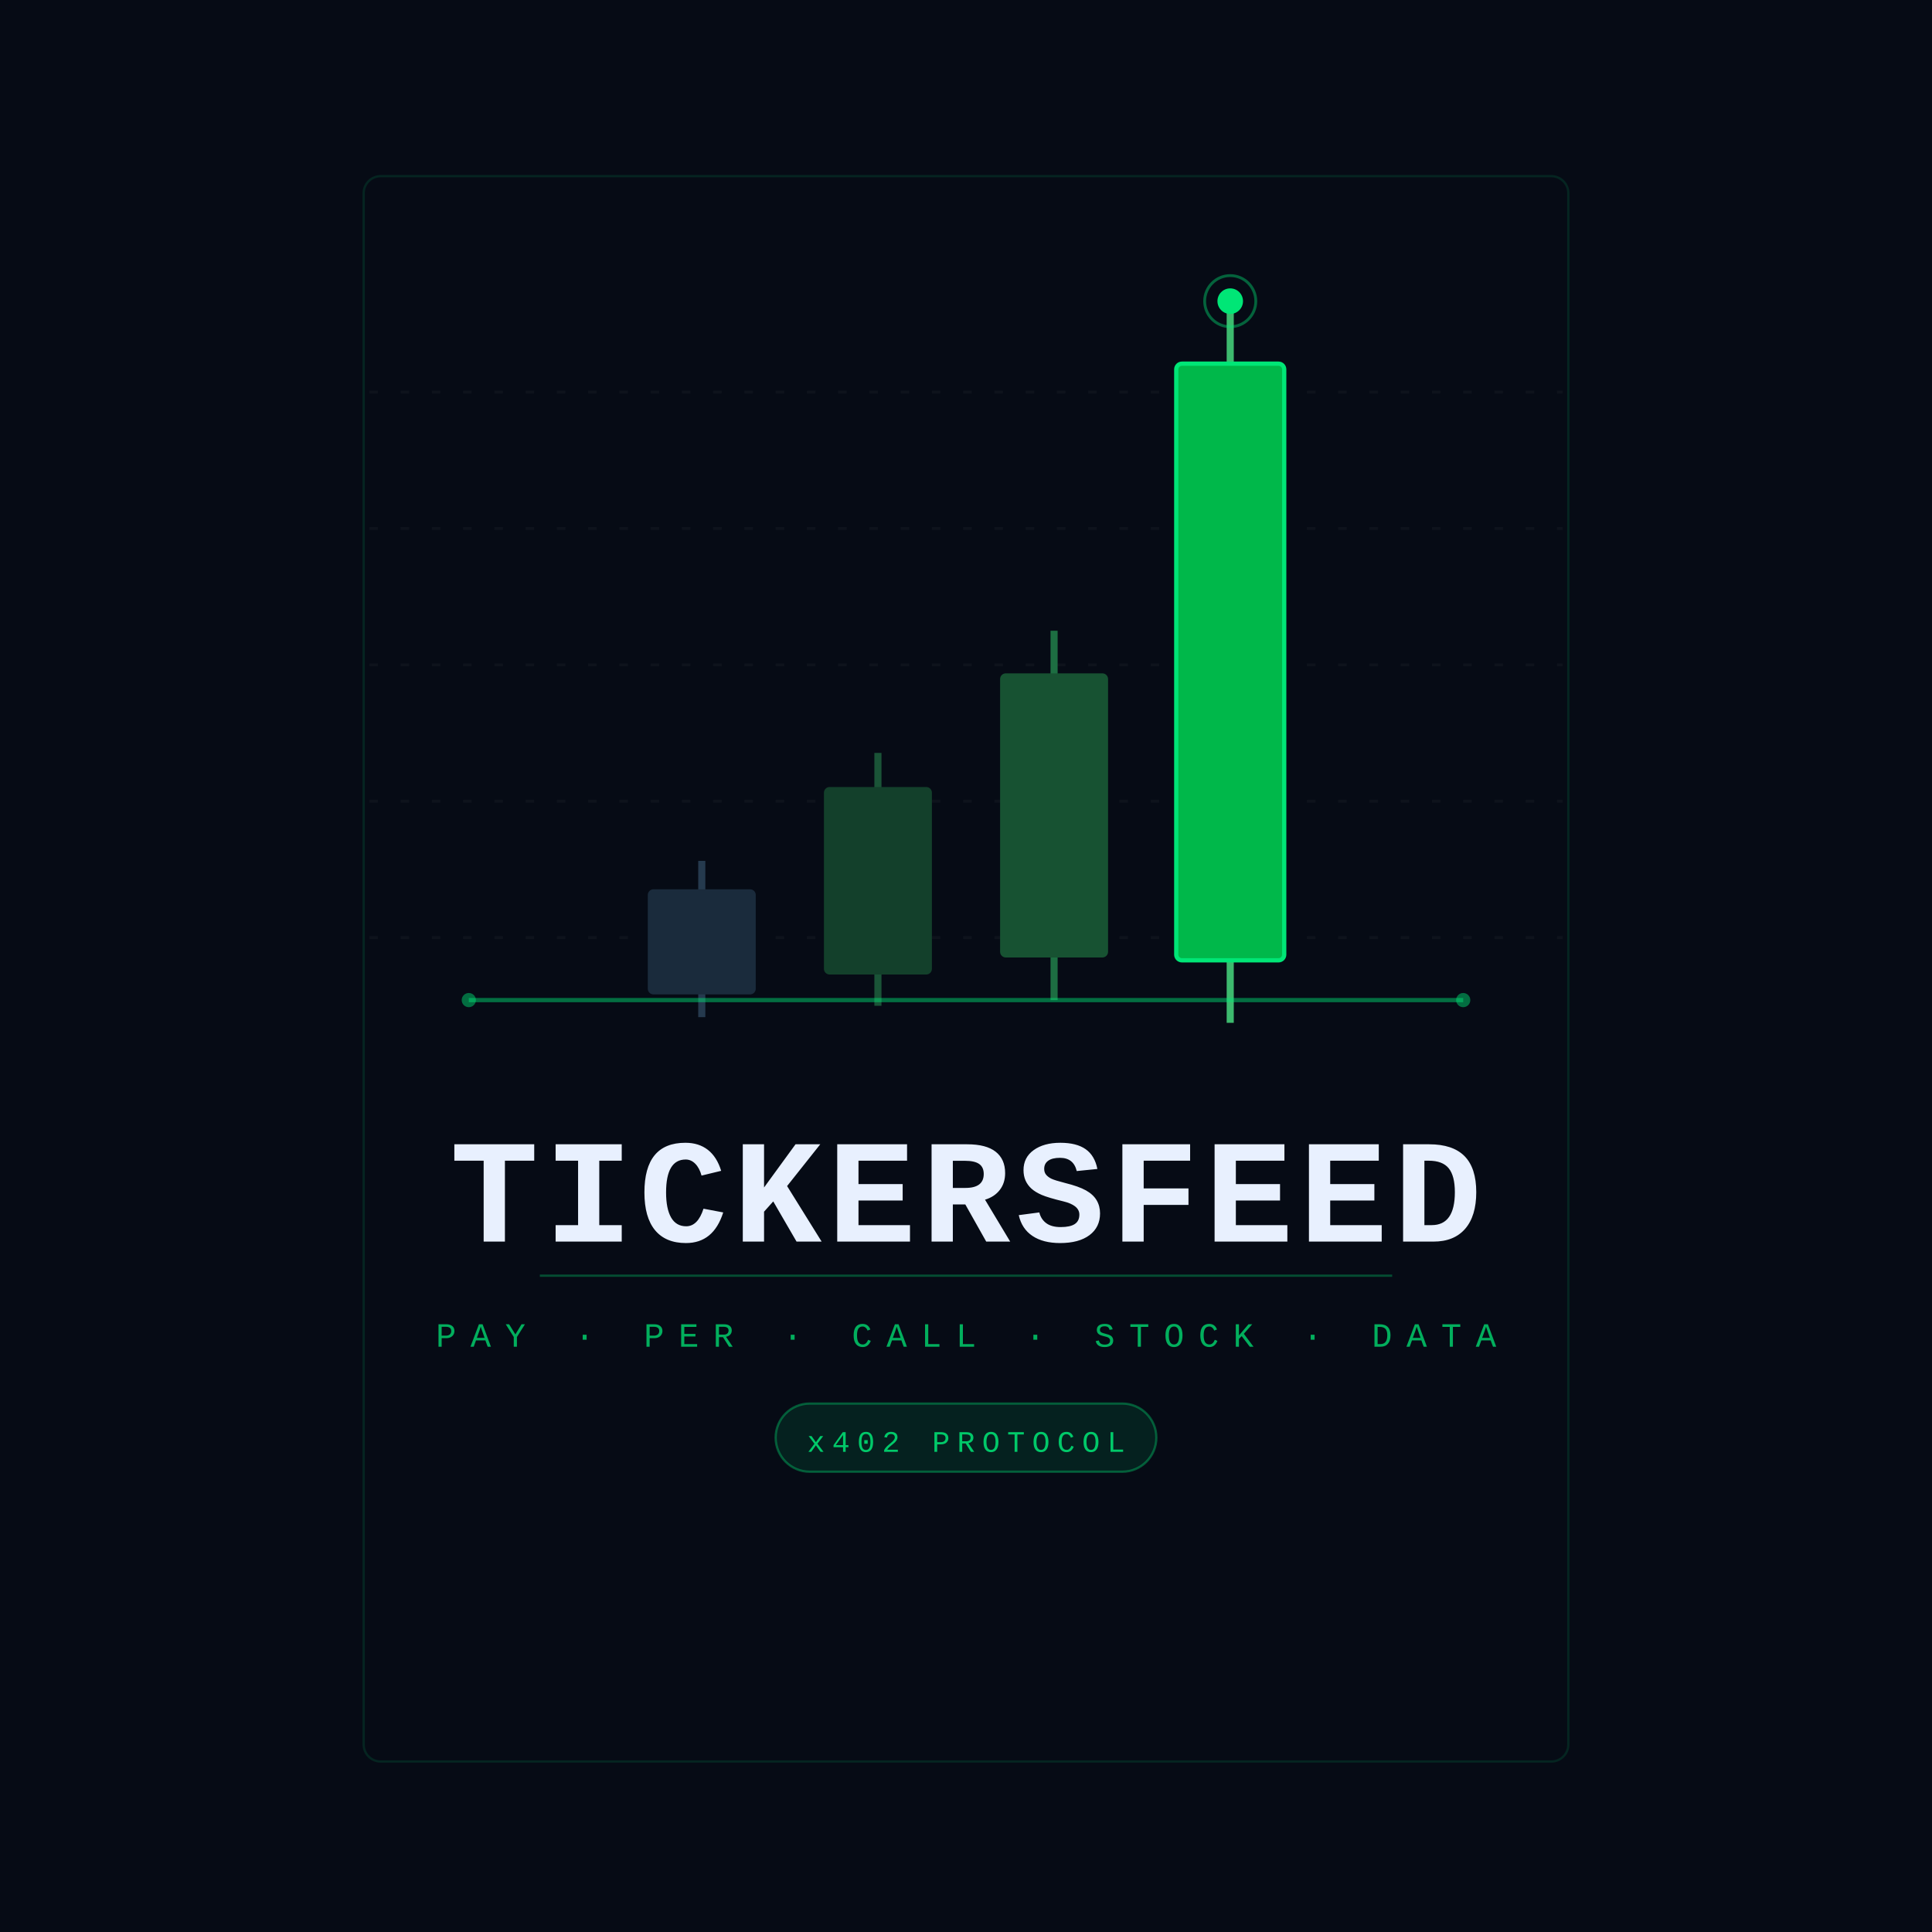
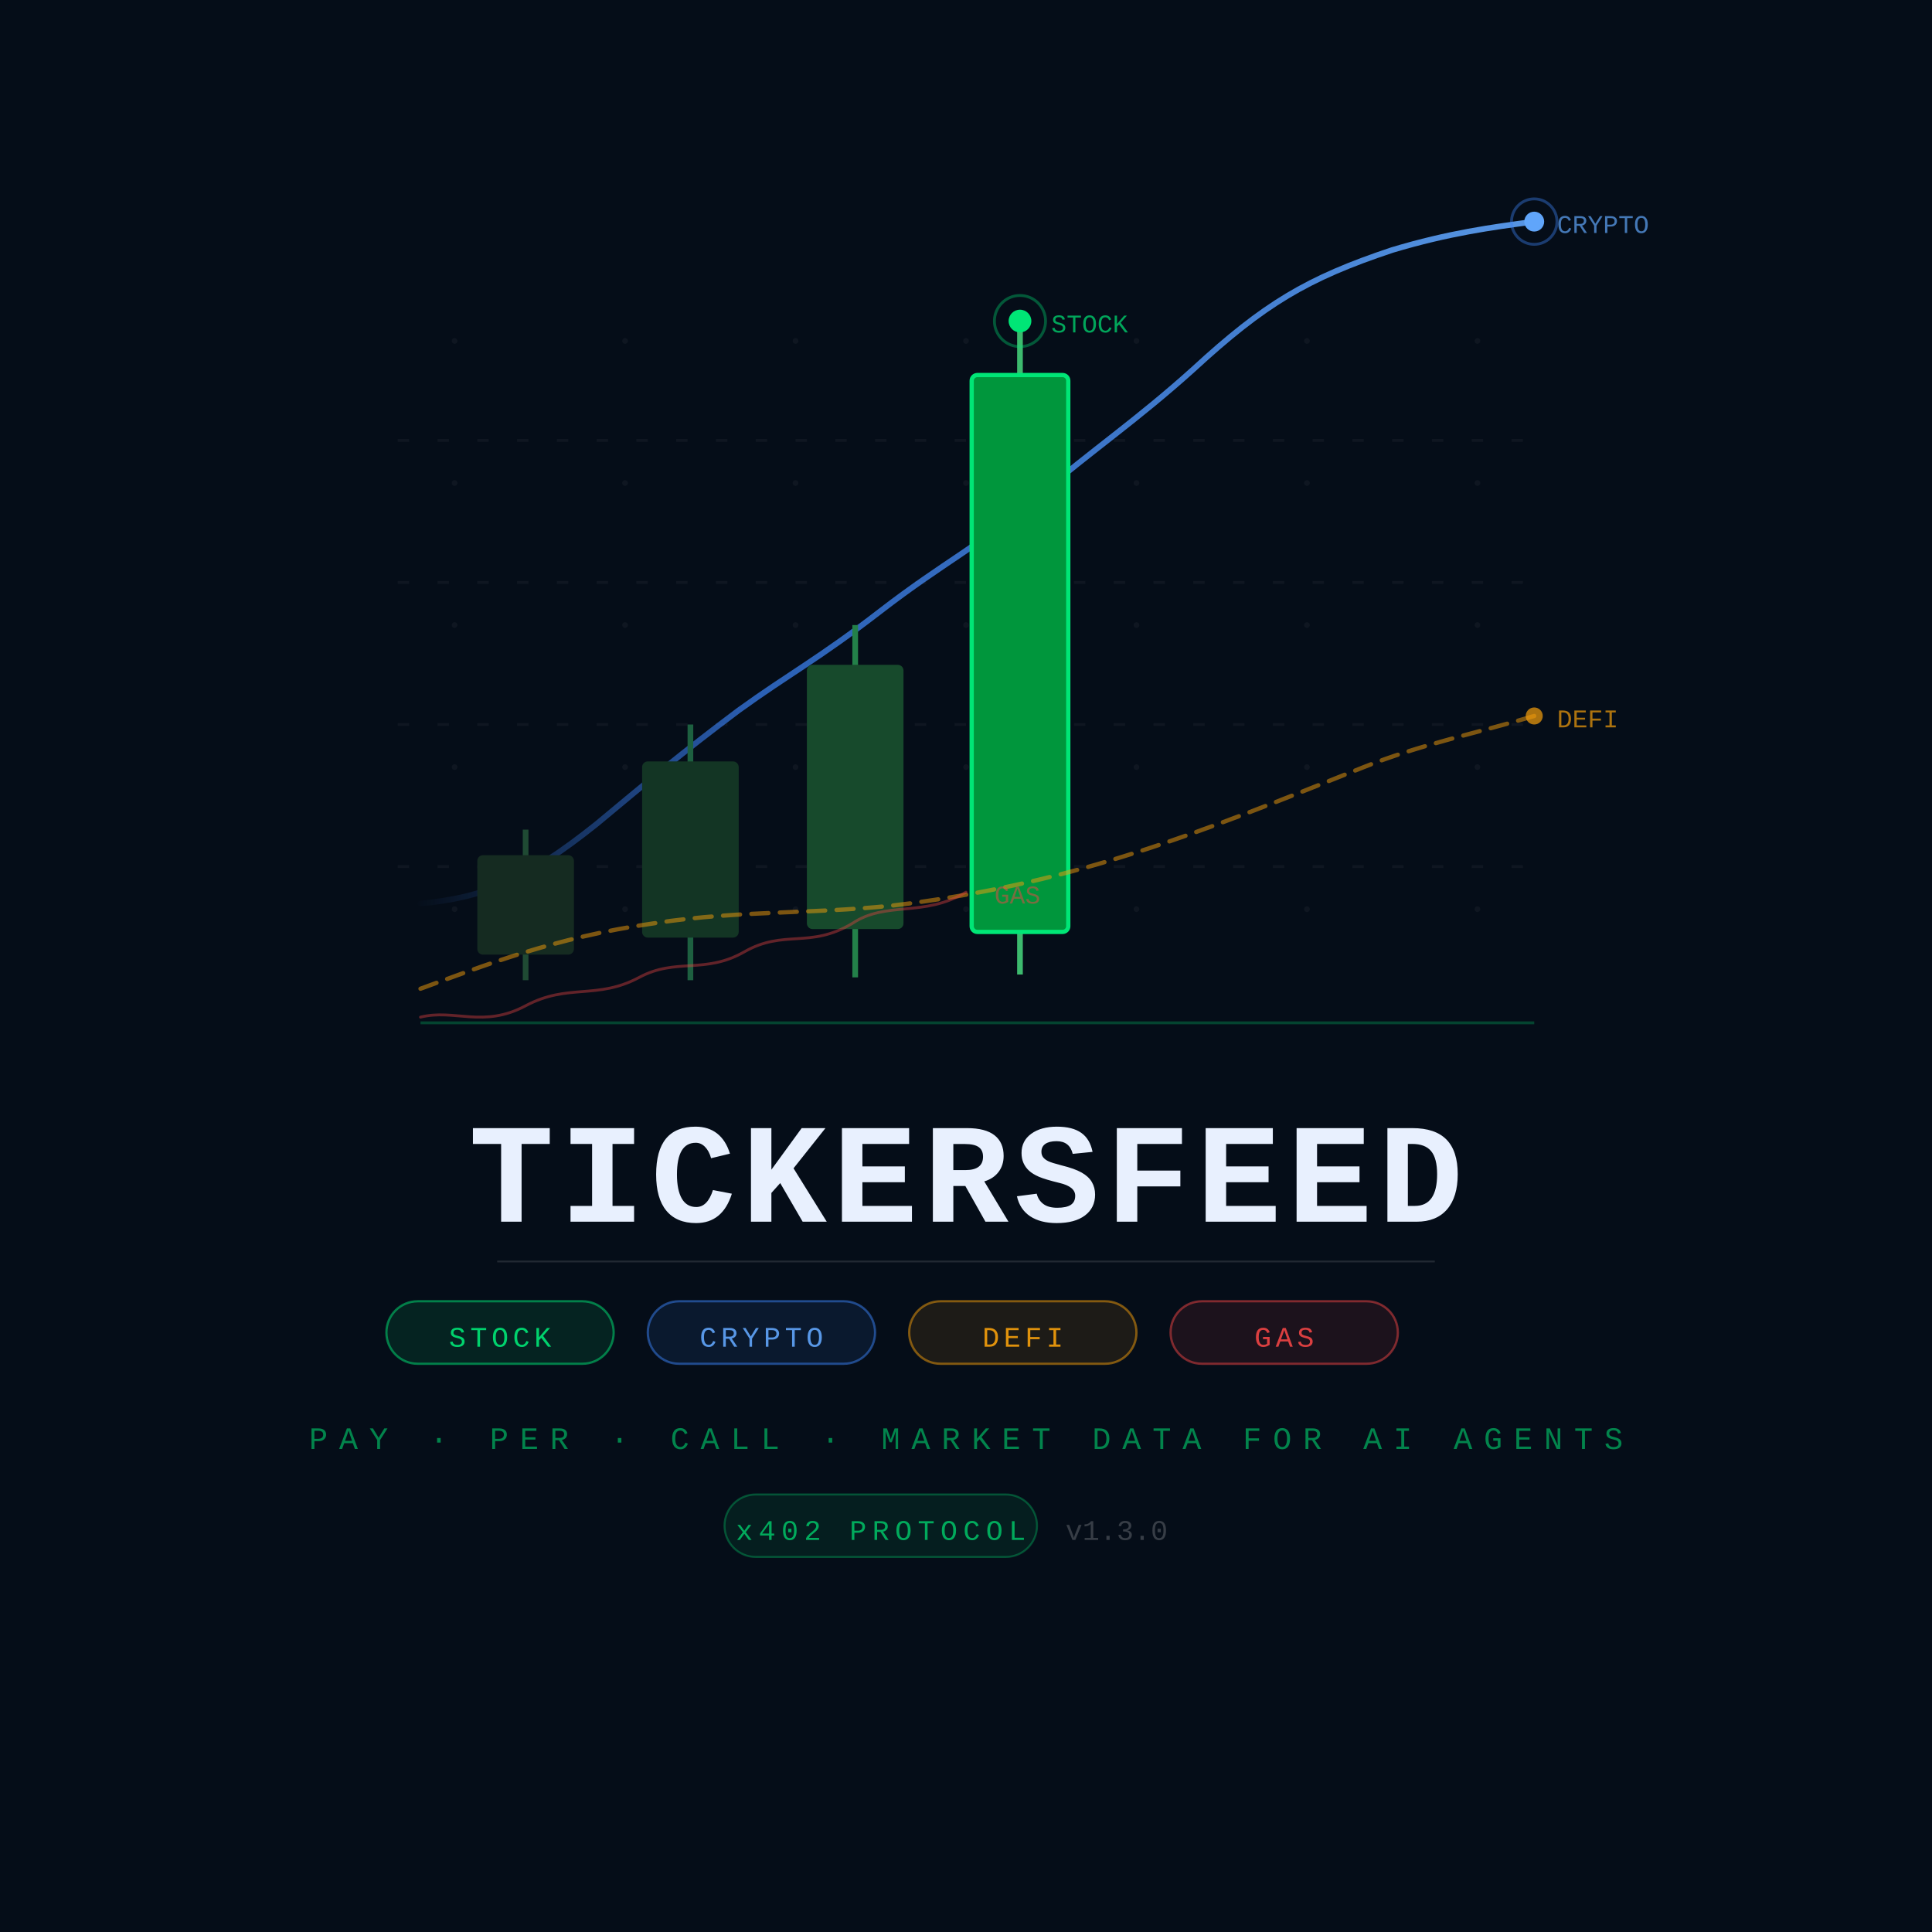
<svg xmlns="http://www.w3.org/2000/svg" width="680" height="680" viewBox="0 0 680 680" role="img">
-   <rect width="680" height="680" fill="#060b15" />
-   <g stroke="#ffffff" stroke-opacity="0.035" stroke-width="1" stroke-dasharray="3,8">
-     <line x1="130" y1="138" x2="550" y2="138" />
-     <line x1="130" y1="186" x2="550" y2="186" />
-     <line x1="130" y1="234" x2="550" y2="234" />
-     <line x1="130" y1="282" x2="550" y2="282" />
-     <line x1="130" y1="330" x2="550" y2="330" />
+   <defs>
+     <linearGradient id="cryptoline" x1="0" y1="0" x2="1" y2="0">
+       <stop offset="0%" stop-color="#3b82f6" stop-opacity="0" />
+       <stop offset="30%" stop-color="#3b82f6" stop-opacity="0.7" />
+       <stop offset="100%" stop-color="#60a5fa" stop-opacity="0.9" />
+     </linearGradient>
+   </defs>
+   <rect width="680" height="680" fill="#050d18" />
+   <g fill="#ffffff" fill-opacity="0.04">
+     <circle cx="160" cy="120" r="1" />
+     <circle cx="220" cy="120" r="1" />
+     <circle cx="280" cy="120" r="1" />
+     <circle cx="340" cy="120" r="1" />
+     <circle cx="400" cy="120" r="1" />
+     <circle cx="460" cy="120" r="1" />
+     <circle cx="520" cy="120" r="1" />
+     <circle cx="160" cy="170" r="1" />
+     <circle cx="220" cy="170" r="1" />
+     <circle cx="280" cy="170" r="1" />
+     <circle cx="340" cy="170" r="1" />
+     <circle cx="400" cy="170" r="1" />
+     <circle cx="460" cy="170" r="1" />
+     <circle cx="520" cy="170" r="1" />
+     <circle cx="160" cy="220" r="1" />
+     <circle cx="220" cy="220" r="1" />
+     <circle cx="280" cy="220" r="1" />
+     <circle cx="340" cy="220" r="1" />
+     <circle cx="400" cy="220" r="1" />
+     <circle cx="460" cy="220" r="1" />
+     <circle cx="520" cy="220" r="1" />
+     <circle cx="160" cy="270" r="1" />
+     <circle cx="220" cy="270" r="1" />
+     <circle cx="280" cy="270" r="1" />
+     <circle cx="340" cy="270" r="1" />
+     <circle cx="400" cy="270" r="1" />
+     <circle cx="460" cy="270" r="1" />
+     <circle cx="520" cy="270" r="1" />
+     <circle cx="160" cy="320" r="1" />
+     <circle cx="220" cy="320" r="1" />
+     <circle cx="280" cy="320" r="1" />
+     <circle cx="340" cy="320" r="1" />
+     <circle cx="400" cy="320" r="1" />
+     <circle cx="460" cy="320" r="1" />
+     <circle cx="520" cy="320" r="1" />
  </g>
-   <rect x="128" y="62" width="424" height="558" fill="none" stroke="#00e676" stroke-width="0.8" stroke-opacity="0.12" rx="6" />
-   <line x1="247" y1="303" x2="247" y2="358" stroke="#253a4e" stroke-width="2.5" />
-   <rect x="228" y="313" width="38" height="37" fill="#1a2b3c" rx="2" />
-   <line x1="309" y1="265" x2="309" y2="354" stroke="#1a5437" stroke-width="2.5" />
-   <rect x="290" y="277" width="38" height="66" fill="#13402b" rx="2" />
-   <line x1="371" y1="222" x2="371" y2="352" stroke="#1d6e42" stroke-width="2.5" />
-   <rect x="352" y="237" width="38" height="100" fill="#175232" rx="2" />
-   <line x1="433" y1="108" x2="433" y2="360" stroke="#3dba6e" stroke-width="2.5" />
-   <rect x="414" y="128" width="38" height="210" fill="#00b84a" rx="2" />
-   <rect x="414" y="128" width="38" height="210" fill="none" stroke="#00e676" stroke-width="1.5" rx="2" />
-   <circle cx="433" cy="106" r="4.5" fill="#00e676" />
-   <circle cx="433" cy="106" r="9" fill="none" stroke="#00e676" stroke-width="1" opacity="0.4" />
-   <line x1="165" y1="352" x2="515" y2="352" stroke="#00e676" stroke-width="1.5" opacity="0.45" />
-   <circle cx="165" cy="352" r="2.5" fill="#00e676" opacity="0.45" />
-   <circle cx="515" cy="352" r="2.5" fill="#00e676" opacity="0.45" />
-   <text x="340" y="437" font-family="'Courier New', Courier, monospace" font-size="52" font-weight="700" fill="#e8f0fe" text-anchor="middle" letter-spacing="2">TICKERSFEED</text>
-   <line x1="190" y1="449" x2="490" y2="449" stroke="#00e676" stroke-width="0.8" opacity="0.3" />
-   <text x="340" y="474" font-family="'Courier New', Courier, monospace" font-size="12" fill="#00e676" text-anchor="middle" letter-spacing="5" opacity="0.75">PAY · PER · CALL · STOCK · DATA</text>
-   <rect x="273" y="494" width="134" height="24" rx="12" fill="#00e676" opacity="0.1" />
-   <rect x="273" y="494" width="134" height="24" rx="12" fill="none" stroke="#00e676" stroke-width="0.8" opacity="0.35" />
-   <text x="340" y="511" font-family="'Courier New', Courier, monospace" font-size="10.5" fill="#00e676" text-anchor="middle" letter-spacing="2.5" opacity="0.85">x402 PROTOCOL</text>
+   <line x1="140" y1="155" x2="540" y2="155" stroke="#ffffff" stroke-opacity="0.04" stroke-width="1" stroke-dasharray="4,10" />
+   <line x1="140" y1="205" x2="540" y2="205" stroke="#ffffff" stroke-opacity="0.04" stroke-width="1" stroke-dasharray="4,10" />
+   <line x1="140" y1="255" x2="540" y2="255" stroke="#ffffff" stroke-opacity="0.04" stroke-width="1" stroke-dasharray="4,10" />
+   <line x1="140" y1="305" x2="540" y2="305" stroke="#ffffff" stroke-opacity="0.04" stroke-width="1" stroke-dasharray="4,10" />
+   <path d="M148,318 C170,316 185,310 210,290 C228,275 240,265 260,250 C278,237 288,232 310,215 C332,198 345,192 365,175 C385,158 400,148 420,130 C445,107 460,98 490,88 C510,82 525,80 540,78" fill="none" stroke="url(#cryptoline)" stroke-width="2" stroke-linecap="round" />
+   <circle cx="540" cy="78" r="3.5" fill="#60a5fa" />
+   <circle cx="540" cy="78" r="8" fill="none" stroke="#3b82f6" stroke-width="1" opacity="0.4" />
+   <text x="548" y="82" font-family="'Courier New', monospace" font-size="9" fill="#60a5fa" opacity="0.7">CRYPTO</text>
+   <line x1="185" y1="292" x2="185" y2="345" stroke="#1f4a33" stroke-width="2" />
+   <rect x="168" y="301" width="34" height="35" fill="#152b21" rx="2" />
+   <line x1="243" y1="255" x2="243" y2="345" stroke="#1d6040" stroke-width="2" />
+   <rect x="226" y="268" width="34" height="62" fill="#133524" rx="2" />
+   <line x1="301" y1="220" x2="301" y2="344" stroke="#238049" stroke-width="2" />
+   <rect x="284" y="234" width="34" height="93" fill="#174a2c" rx="2" />
+   <line x1="359" y1="115" x2="359" y2="343" stroke="#3dba6e" stroke-width="2" />
+   <rect x="342" y="132" width="34" height="196" fill="#00963c" rx="2" />
+   <rect x="342" y="132" width="34" height="196" fill="none" stroke="#00e676" stroke-width="1.5" rx="2" />
+   <circle cx="359" cy="113" r="4" fill="#00e676" />
+   <circle cx="359" cy="113" r="9" fill="none" stroke="#00e676" stroke-width="1" opacity="0.35" />
+   <text x="370" y="117" font-family="'Courier New', monospace" font-size="9" fill="#00e676" opacity="0.7">STOCK</text>
+   <path d="M148,348 C170,340 195,330 230,325 C262,320 290,322 320,318 C350,314 375,308 400,300 C425,292 450,282 480,270 C500,262 520,258 540,252" fill="none" stroke="#f59e0b" stroke-width="1.5" stroke-opacity="0.5" stroke-dasharray="6,4" stroke-linecap="round" />
+   <circle cx="540" cy="252" r="3" fill="#f59e0b" opacity="0.7" />
+   <text x="548" y="256" font-family="'Courier New', monospace" font-size="9" fill="#f59e0b" opacity="0.7">DEFI</text>
+   <path d="M148,358 C160,355 170,362 185,354 C200,346 210,352 225,344 C238,337 248,343 262,335 C276,327 285,334 300,325 C312,317 325,323 340,314" fill="none" stroke="#ef4444" stroke-width="1" stroke-opacity="0.4" stroke-linecap="round" />
+   <text x="350" y="318" font-family="'Courier New', monospace" font-size="9" fill="#ef4444" opacity="0.5">GAS</text>
+   <line x1="148" y1="360" x2="540" y2="360" stroke="#00e676" stroke-width="1" opacity="0.25" />
+   <text x="340" y="430" font-family="'Courier New', Courier, monospace" font-size="50" font-weight="700" fill="#e8f0fe" text-anchor="middle" letter-spacing="2">TICKERSFEED</text>
+   <line x1="175" y1="444" x2="505" y2="444" stroke="#ffffff" stroke-width="0.6" stroke-opacity="0.12" />
+   <rect x="136" y="458" width="80" height="22" rx="11" fill="#00e676" fill-opacity="0.1" />
+   <rect x="136" y="458" width="80" height="22" rx="11" fill="none" stroke="#00e676" stroke-width="0.8" stroke-opacity="0.5" />
+   <text x="176" y="474" font-family="'Courier New', monospace" font-size="10" fill="#00e676" text-anchor="middle" letter-spacing="1.5" opacity="0.9">STOCK</text>
+   <rect x="228" y="458" width="80" height="22" rx="11" fill="#3b82f6" fill-opacity="0.1" />
+   <rect x="228" y="458" width="80" height="22" rx="11" fill="none" stroke="#3b82f6" stroke-width="0.8" stroke-opacity="0.5" />
+   <text x="268" y="474" font-family="'Courier New', monospace" font-size="10" fill="#60a5fa" text-anchor="middle" letter-spacing="1.5" opacity="0.9">CRYPTO</text>
+   <rect x="320" y="458" width="80" height="22" rx="11" fill="#f59e0b" fill-opacity="0.1" />
+   <rect x="320" y="458" width="80" height="22" rx="11" fill="none" stroke="#f59e0b" stroke-width="0.8" stroke-opacity="0.5" />
+   <text x="360" y="474" font-family="'Courier New', monospace" font-size="10" fill="#f59e0b" text-anchor="middle" letter-spacing="1.5" opacity="0.9">DEFI</text>
+   <rect x="412" y="458" width="80" height="22" rx="11" fill="#ef4444" fill-opacity="0.1" />
+   <rect x="412" y="458" width="80" height="22" rx="11" fill="none" stroke="#ef4444" stroke-width="0.8" stroke-opacity="0.5" />
+   <text x="452" y="474" font-family="'Courier New', monospace" font-size="10" fill="#ef4444" text-anchor="middle" letter-spacing="1.5" opacity="0.9">GAS</text>
+   <text x="340" y="510" font-family="'Courier New', Courier, monospace" font-size="11" fill="#00e676" text-anchor="middle" letter-spacing="4" opacity="0.55">PAY · PER · CALL · MARKET DATA FOR AI AGENTS</text>
+   <rect x="255" y="526" width="110" height="22" rx="11" fill="#00e676" fill-opacity="0.08" />
+   <rect x="255" y="526" width="110" height="22" rx="11" fill="none" stroke="#00e676" stroke-width="0.7" stroke-opacity="0.3" />
+   <text x="310" y="542" font-family="'Courier New', monospace" font-size="10" fill="#00e676" text-anchor="middle" letter-spacing="2" opacity="0.7">x402 PROTOCOL</text>
+   <text x="375" y="542" font-family="'Courier New', monospace" font-size="10" fill="#ffffff" text-anchor="start" opacity="0.2">v1.3.0</text>
</svg>
